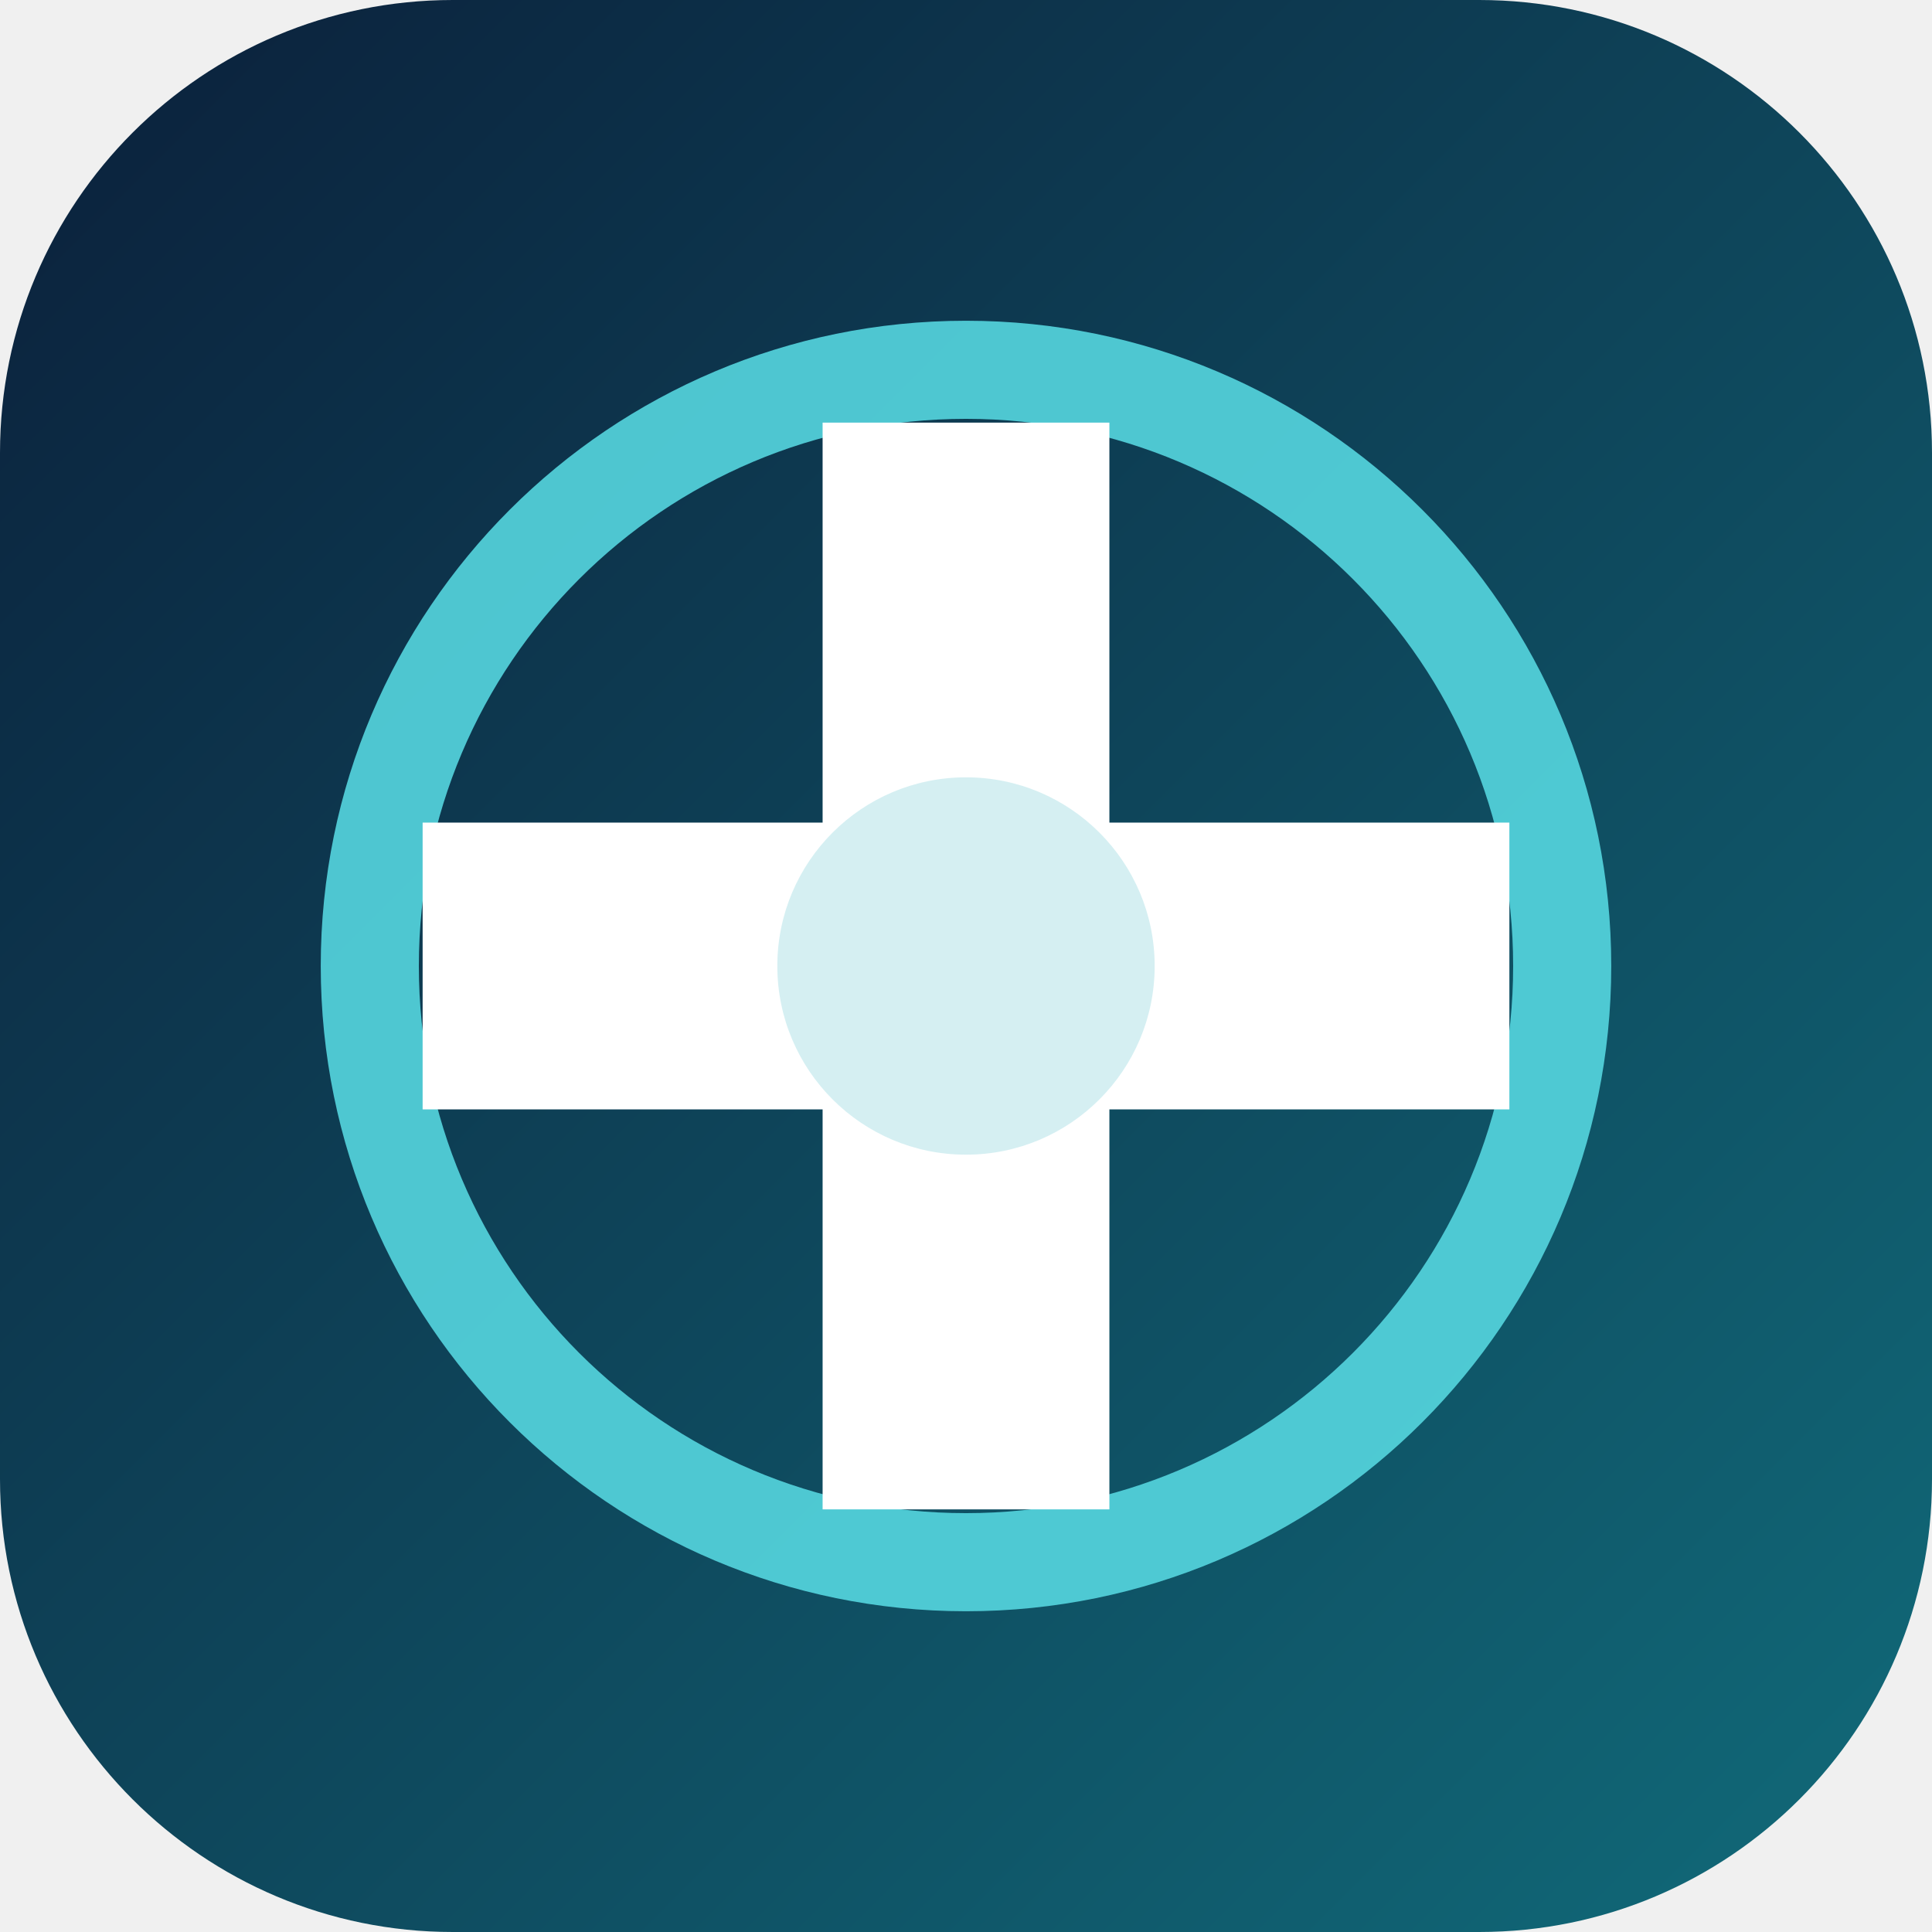
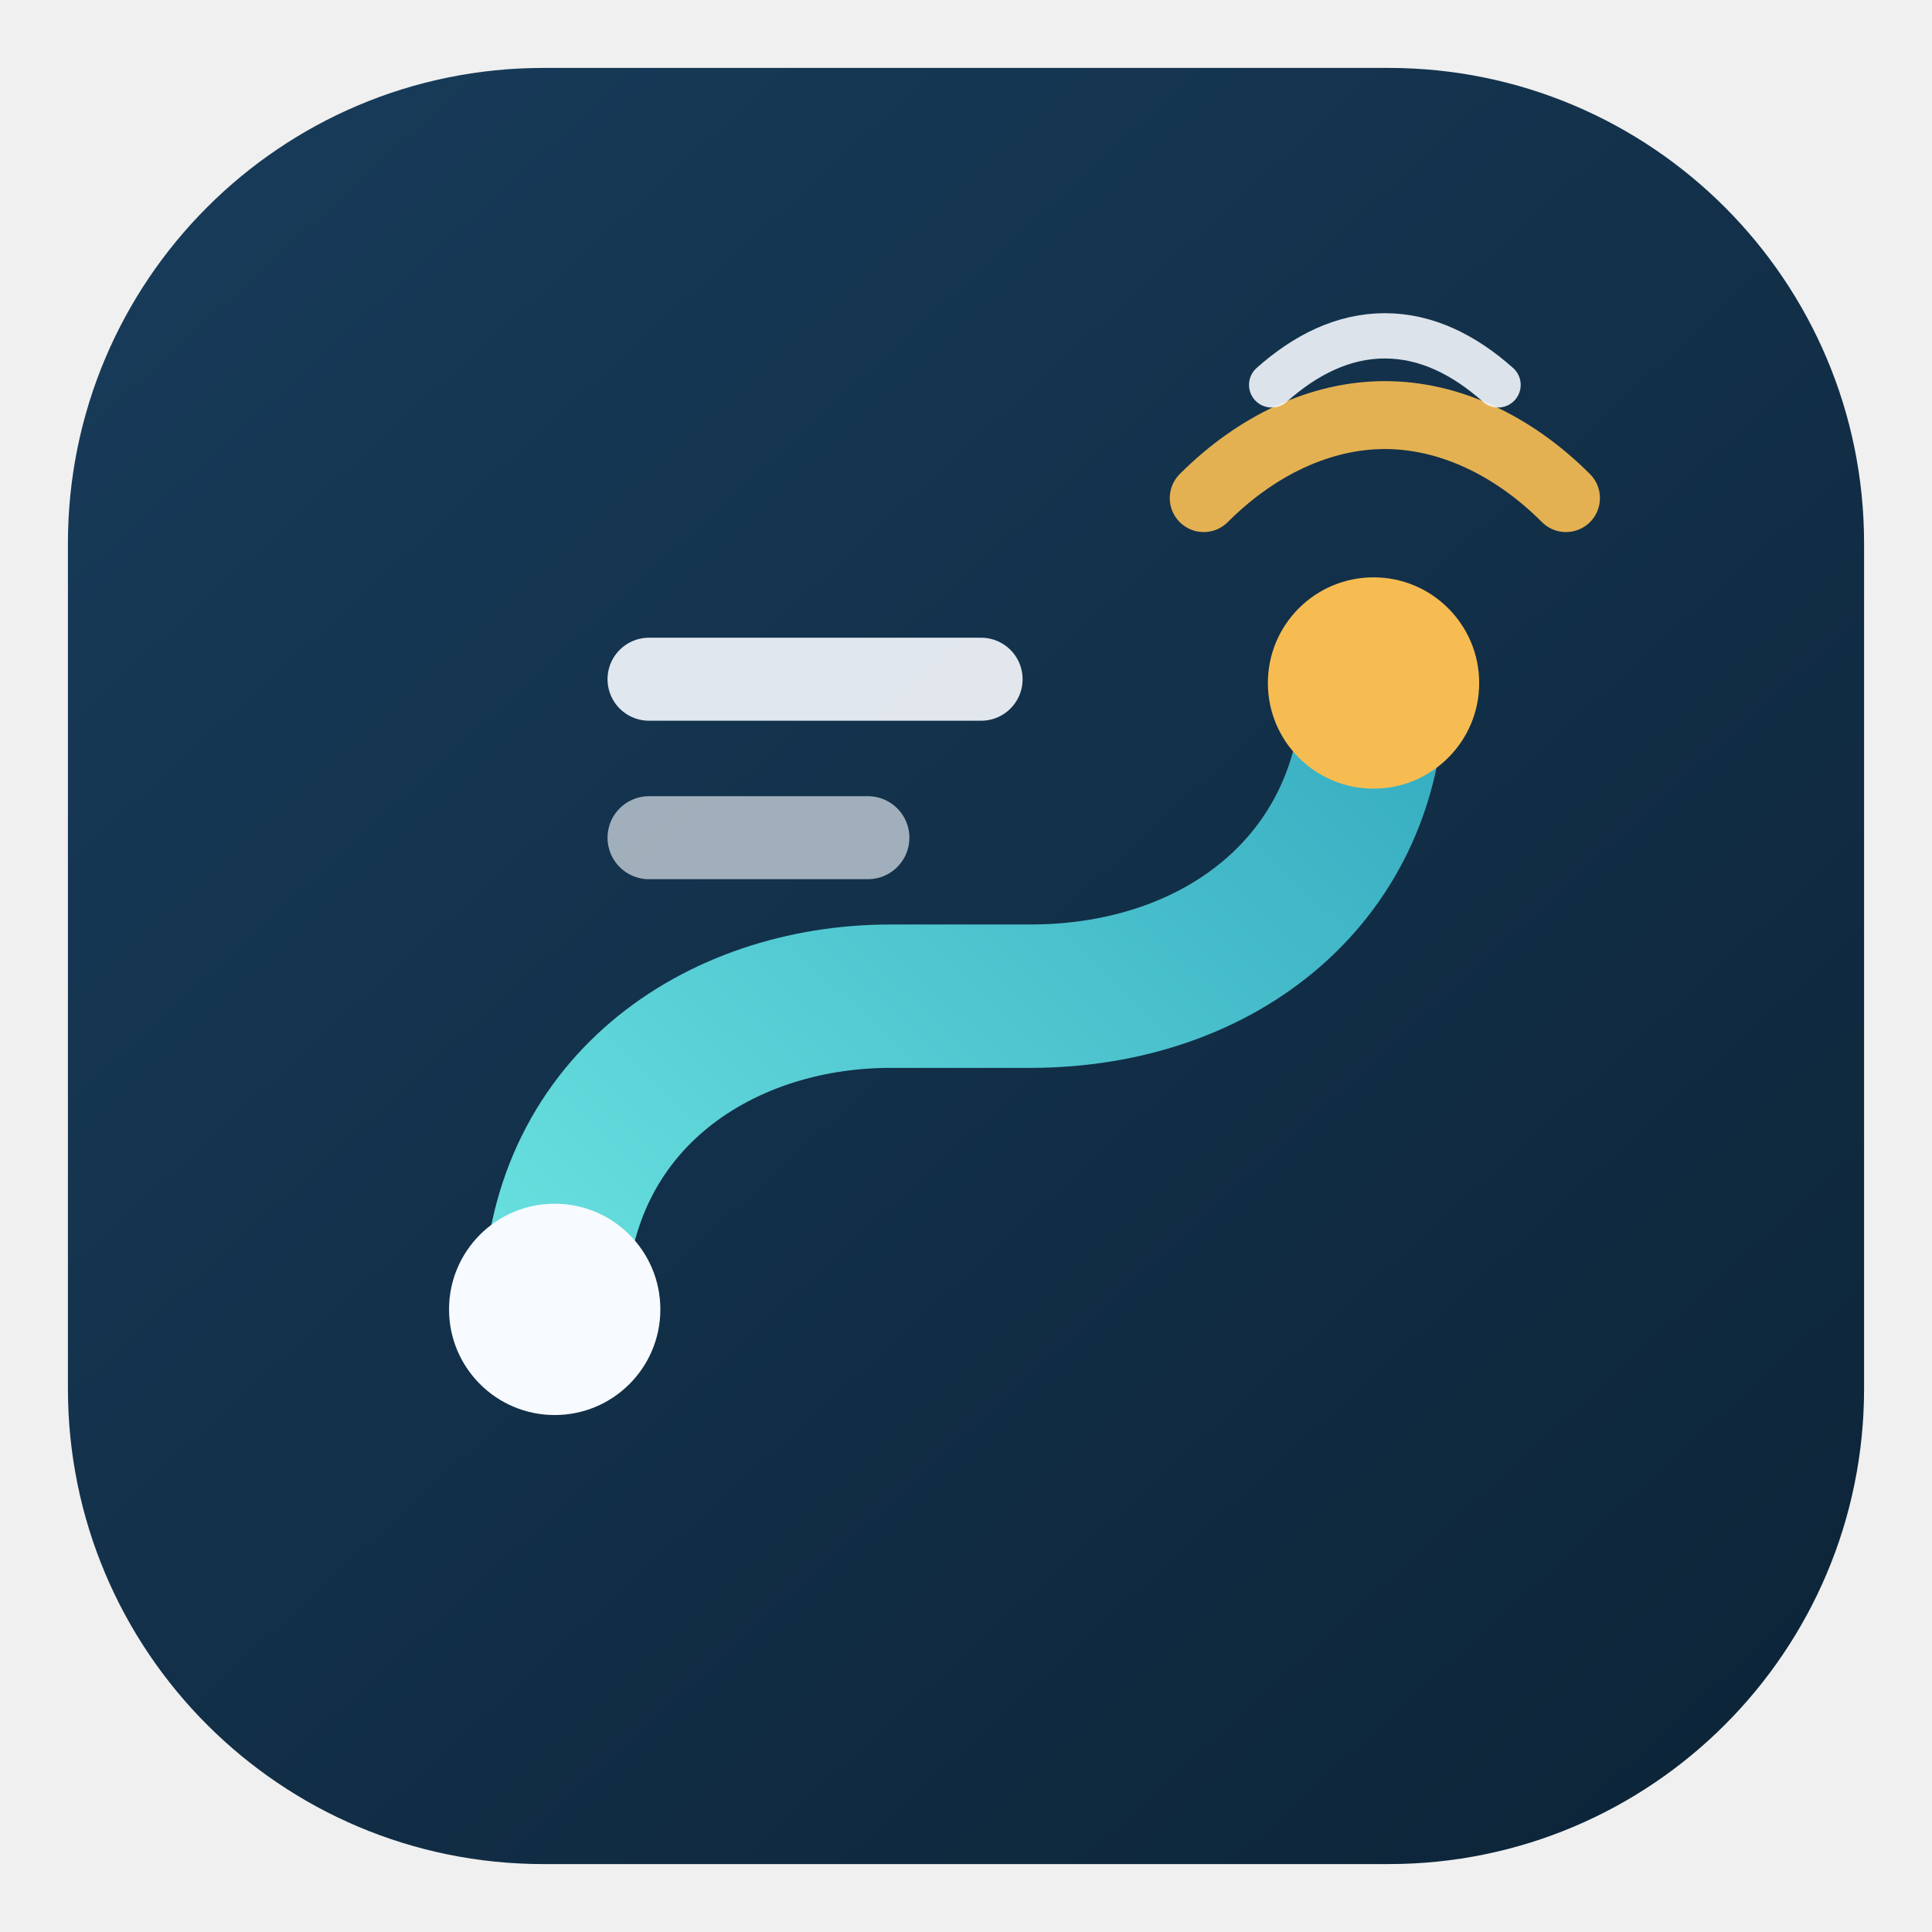
- <svg xmlns="http://www.w3.org/2000/svg" viewBox="0 0 512 512">
+ <svg xmlns="http://www.w3.org/2000/svg" viewBox="0 0 512 512" role="img" aria-label="Saha112">
  <defs>
-     <linearGradient id="g" x1="0" x2="1" y1="0" y2="1">
-       <stop stop-color="#0b1f3a" />
-       <stop offset="1" stop-color="#116b7a" />
+     <linearGradient id="bg" x1="70" y1="54" x2="450" y2="470" gradientUnits="userSpaceOnUse">
+       <stop stop-color="#173a58" />
+       <stop offset="1" stop-color="#0d2539" />
+     </linearGradient>
+     <linearGradient id="route" x1="154" y1="360" x2="360" y2="145" gradientUnits="userSpaceOnUse">
+       <stop stop-color="#69e0df" />
+       <stop offset="1" stop-color="#33a9bf" />
    </linearGradient>
  </defs>
-   <rect width="512" height="512" rx="120" fill="url(#g)" />
-   <circle cx="256" cy="256" r="158" fill="none" stroke="#55d6df" stroke-width="26" opacity=".9" />
-   <path d="M218 112h76v106h106v76H294v106h-76V294H112v-76h106z" fill="#fff" />
-   <circle cx="256" cy="256" r="50" fill="#14a7b8" opacity=".18" />
+   <rect x="18" y="18" width="476" height="476" rx="126" fill="url(#bg)" />
+   <path d="M147 347c0-54 43-83 89-83h37c51 0 91-32 91-83" fill="none" stroke="url(#route)" stroke-width="38" stroke-linecap="round" />
+   <circle cx="147" cy="347" r="28" fill="#f7fbff" />
+   <circle cx="364" cy="181" r="28" fill="#f6bc52" />
+   <path d="M319 132c14-14 31-22 48-22s34 8 48 22" fill="none" stroke="#f6bc52" stroke-width="18" stroke-linecap="round" opacity=".92" />
+   <path d="M337 102c9-8 19-13 30-13s21 5 30 13" fill="none" stroke="#f7fbff" stroke-width="12" stroke-linecap="round" opacity=".88" />
+   <path d="M172 180h88" fill="none" stroke="#f7fbff" stroke-width="22" stroke-linecap="round" opacity=".9" />
+   <path d="M172 222h58" fill="none" stroke="#f7fbff" stroke-width="22" stroke-linecap="round" opacity=".62" />
</svg>
